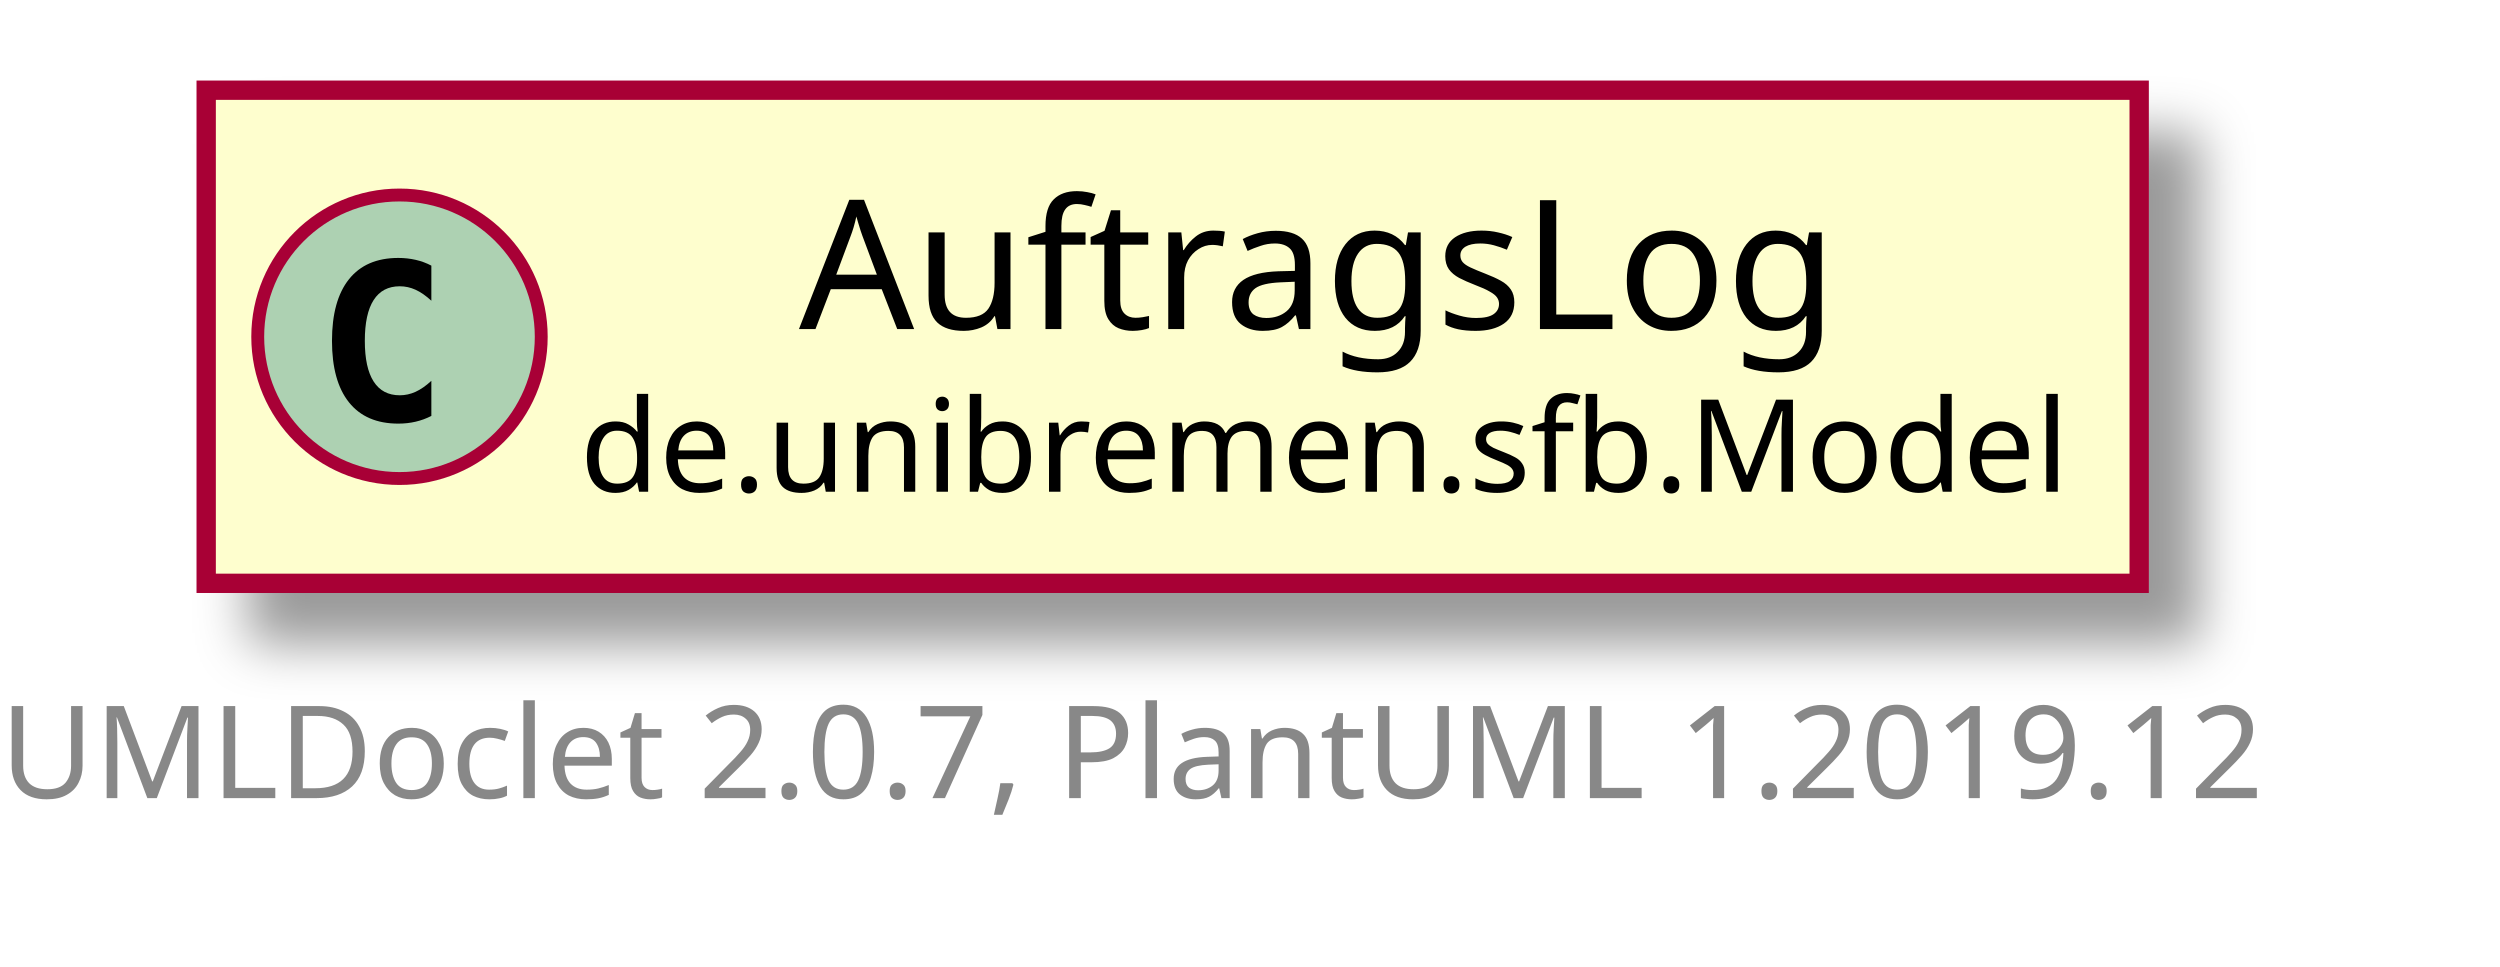
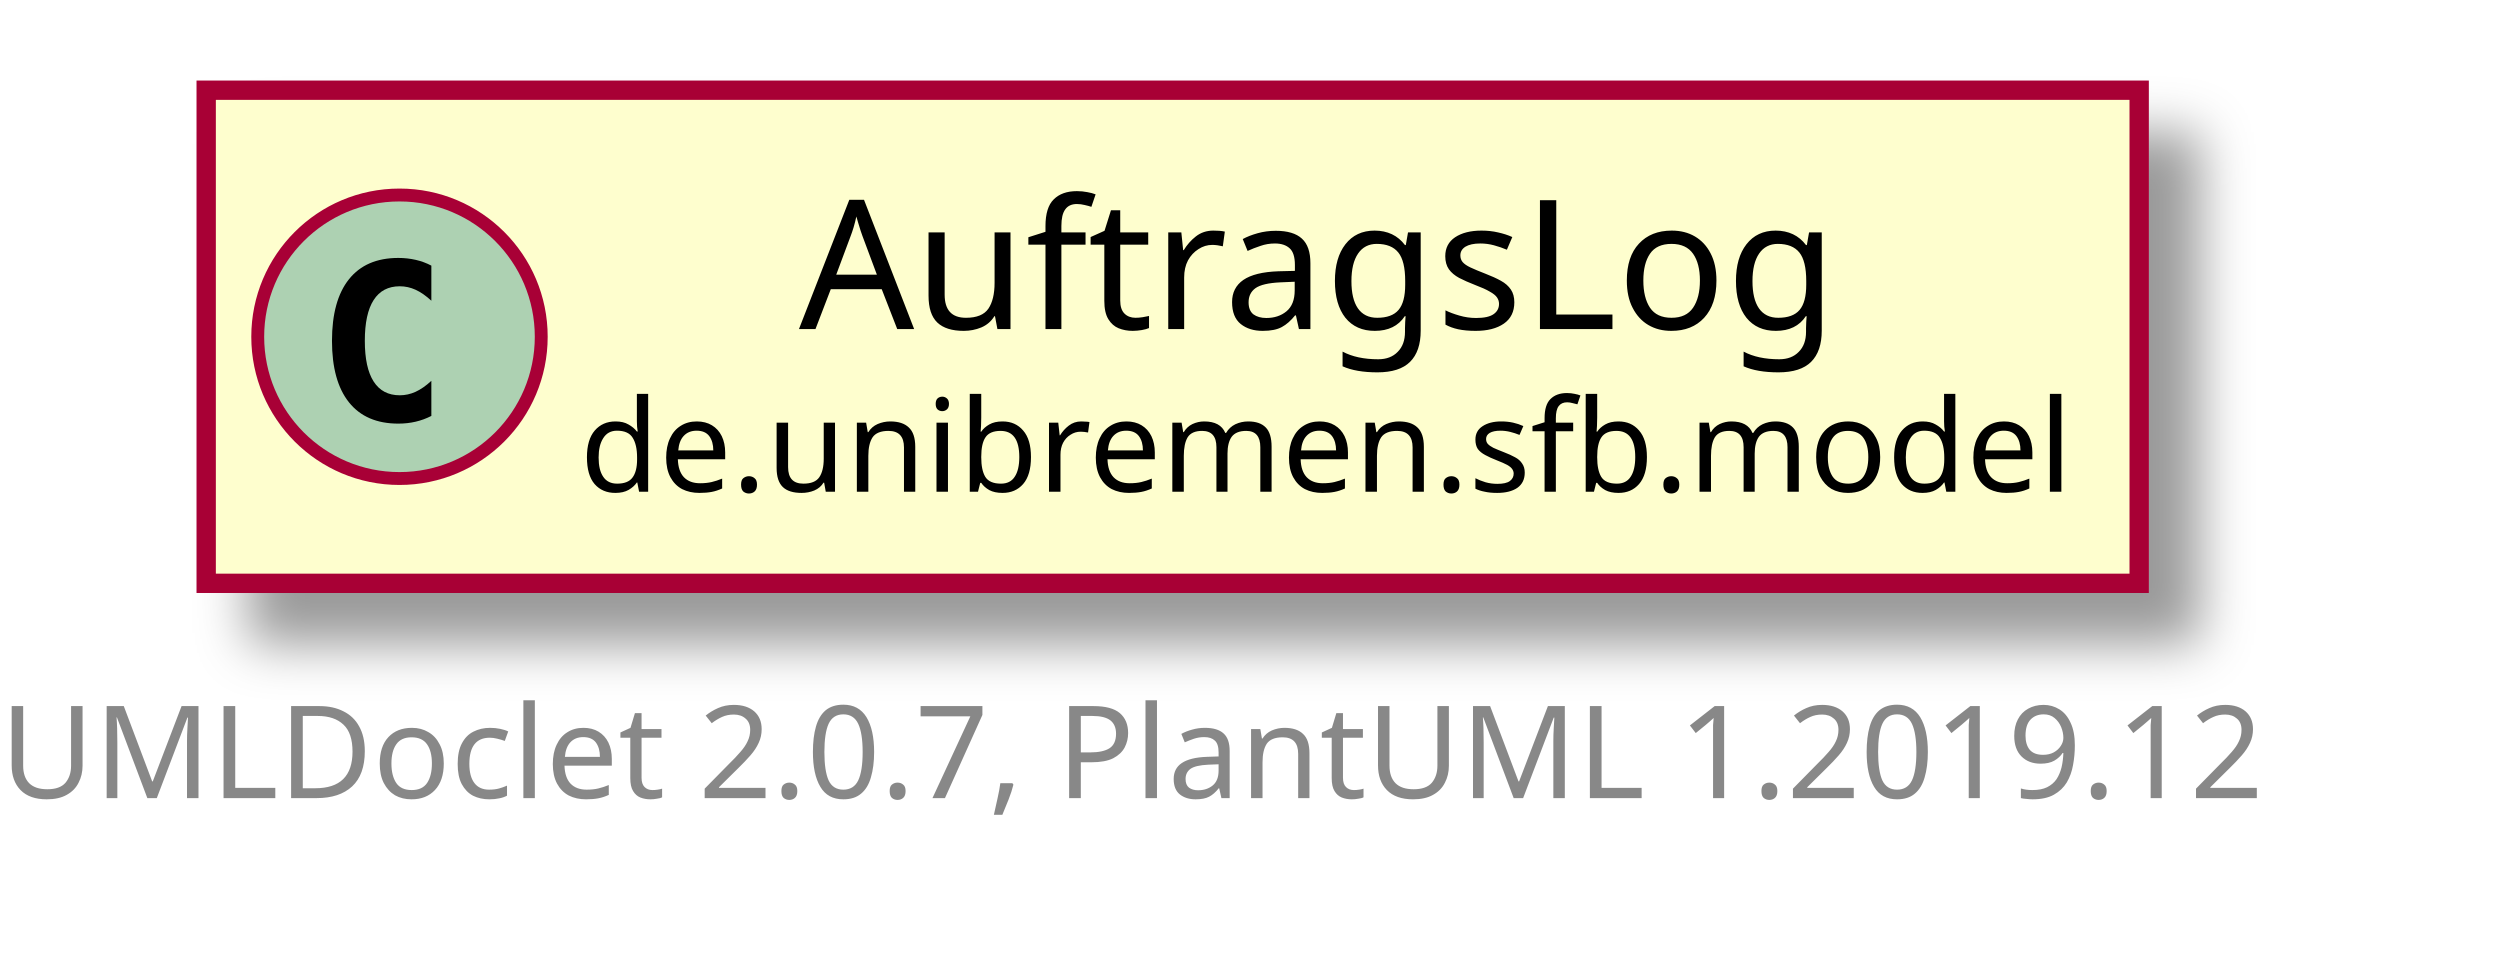
<svg xmlns="http://www.w3.org/2000/svg" xmlns:xlink="http://www.w3.org/1999/xlink" contentScriptType="application/ecmascript" contentStyleType="text/css" height="75px" preserveAspectRatio="none" style="width:194px;height:75px;" version="1.1" viewBox="0 0 194 75" width="194px" zoomAndPan="magnify">
  <defs>
    <filter height="300%" id="f1r0ub97dip3l1" width="300%" x="-1" y="-1">
      <feGaussianBlur result="blurOut" stdDeviation="2.0" />
      <feColorMatrix in="blurOut" result="blurOut2" type="matrix" values="0 0 0 0 0 0 0 0 0 0 0 0 0 0 0 0 0 0 .4 0" />
      <feOffset dx="4.0" dy="4.0" in="blurOut2" result="blurOut3" />
      <feBlend in="SourceGraphic" in2="blurOut3" mode="normal" />
    </filter>
  </defs>
  <g>
    <a href="AuftragsLog.html" target="_top" title="AuftragsLog.html" xlink:actuate="onRequest" xlink:href="AuftragsLog.html" xlink:show="new" xlink:title="AuftragsLog.html" xlink:type="simple">
-       <rect fill="#FEFECE" filter="url(#f1r0ub97dip3l1)" height="38.266" id="de.unibremen.sfb.Model.AuftragsLog" style="stroke: #A80036; stroke-width: 1.5;" width="150" x="16" y="7" />
+       <rect fill="#FEFECE" filter="url(#f1r0ub97dip3l1)" height="38.266" id="de.unibremen.sfb.model.AuftragsLog" style="stroke: #A80036; stroke-width: 1.5;" width="150" x="16" y="7" />
      <ellipse cx="31" cy="26.133" fill="#ADD1B2" rx="11" ry="11" style="stroke: #A80036; stroke-width: 1.0;" />
      <path d="M33.473,32.276 Q32.892,32.575 32.253,32.724 Q31.614,32.873 30.908,32.873 Q28.401,32.873 27.081,31.222 Q25.762,29.57 25.762,26.449 Q25.762,23.319 27.081,21.668 Q28.401,20.016 30.908,20.016 Q31.614,20.016 32.261,20.165 Q32.909,20.314 33.473,20.613 L33.473,23.336 Q32.842,22.755 32.249,22.485 Q31.655,22.215 31.024,22.215 Q29.68,22.215 28.995,23.282 Q28.31,24.349 28.31,26.449 Q28.31,28.541 28.995,29.607 Q29.68,30.674 31.024,30.674 Q31.655,30.674 32.249,30.404 Q32.842,30.134 33.473,29.553 Z " />
      <text fill="#000000" font-family="sans-serif" font-size="14" lengthAdjust="spacingAndGlyphs" textLength="84" x="62" y="25.535">AuftragsLog</text>
-       <text fill="#000000" font-family="sans-serif" font-size="10" lengthAdjust="spacingAndGlyphs" textLength="118" x="45" y="38.156">de.unibremen.sfb.Model</text>
+       <text fill="#000000" font-family="sans-serif" font-size="10" lengthAdjust="spacingAndGlyphs" textLength="118" x="45" y="38.156">de.unibremen.sfb.model</text>
    </a>
    <text fill="#888888" font-family="sans-serif" font-size="10" lengthAdjust="spacingAndGlyphs" textLength="182" x="0" y="61.934">UMLDoclet 2.0.7, PlantUML 1.2019.12</text>
  </g>
</svg>
